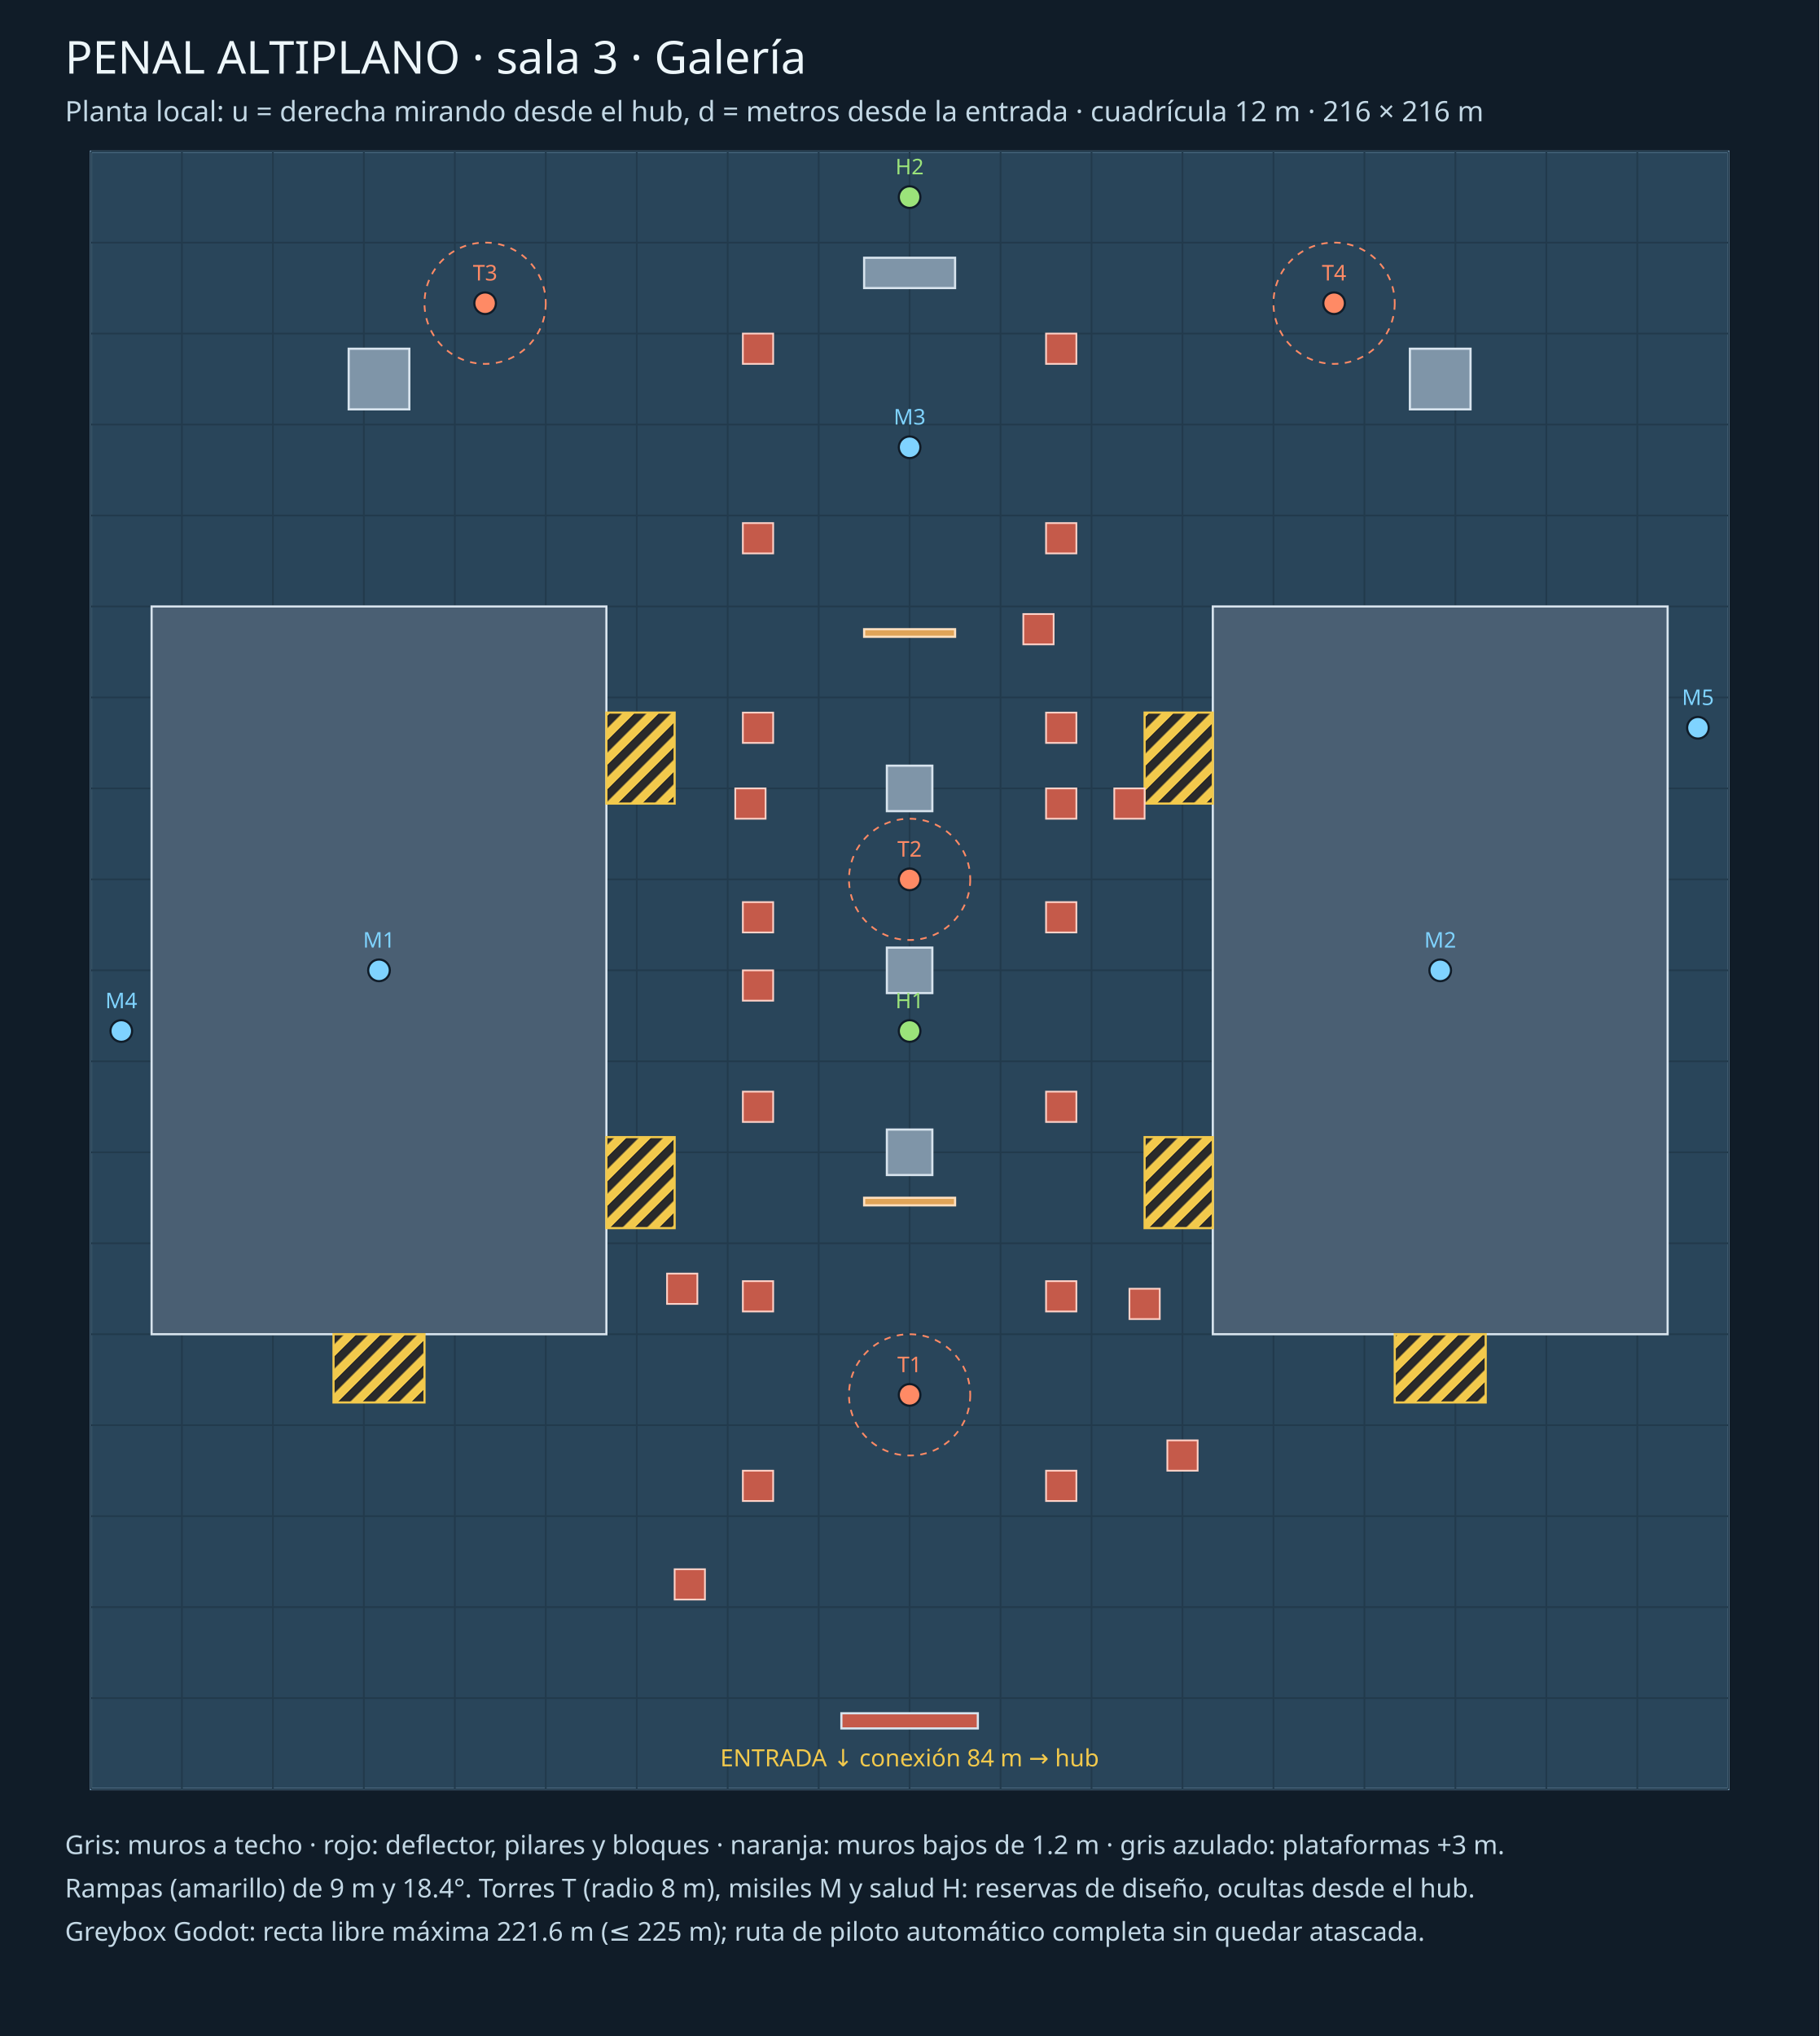
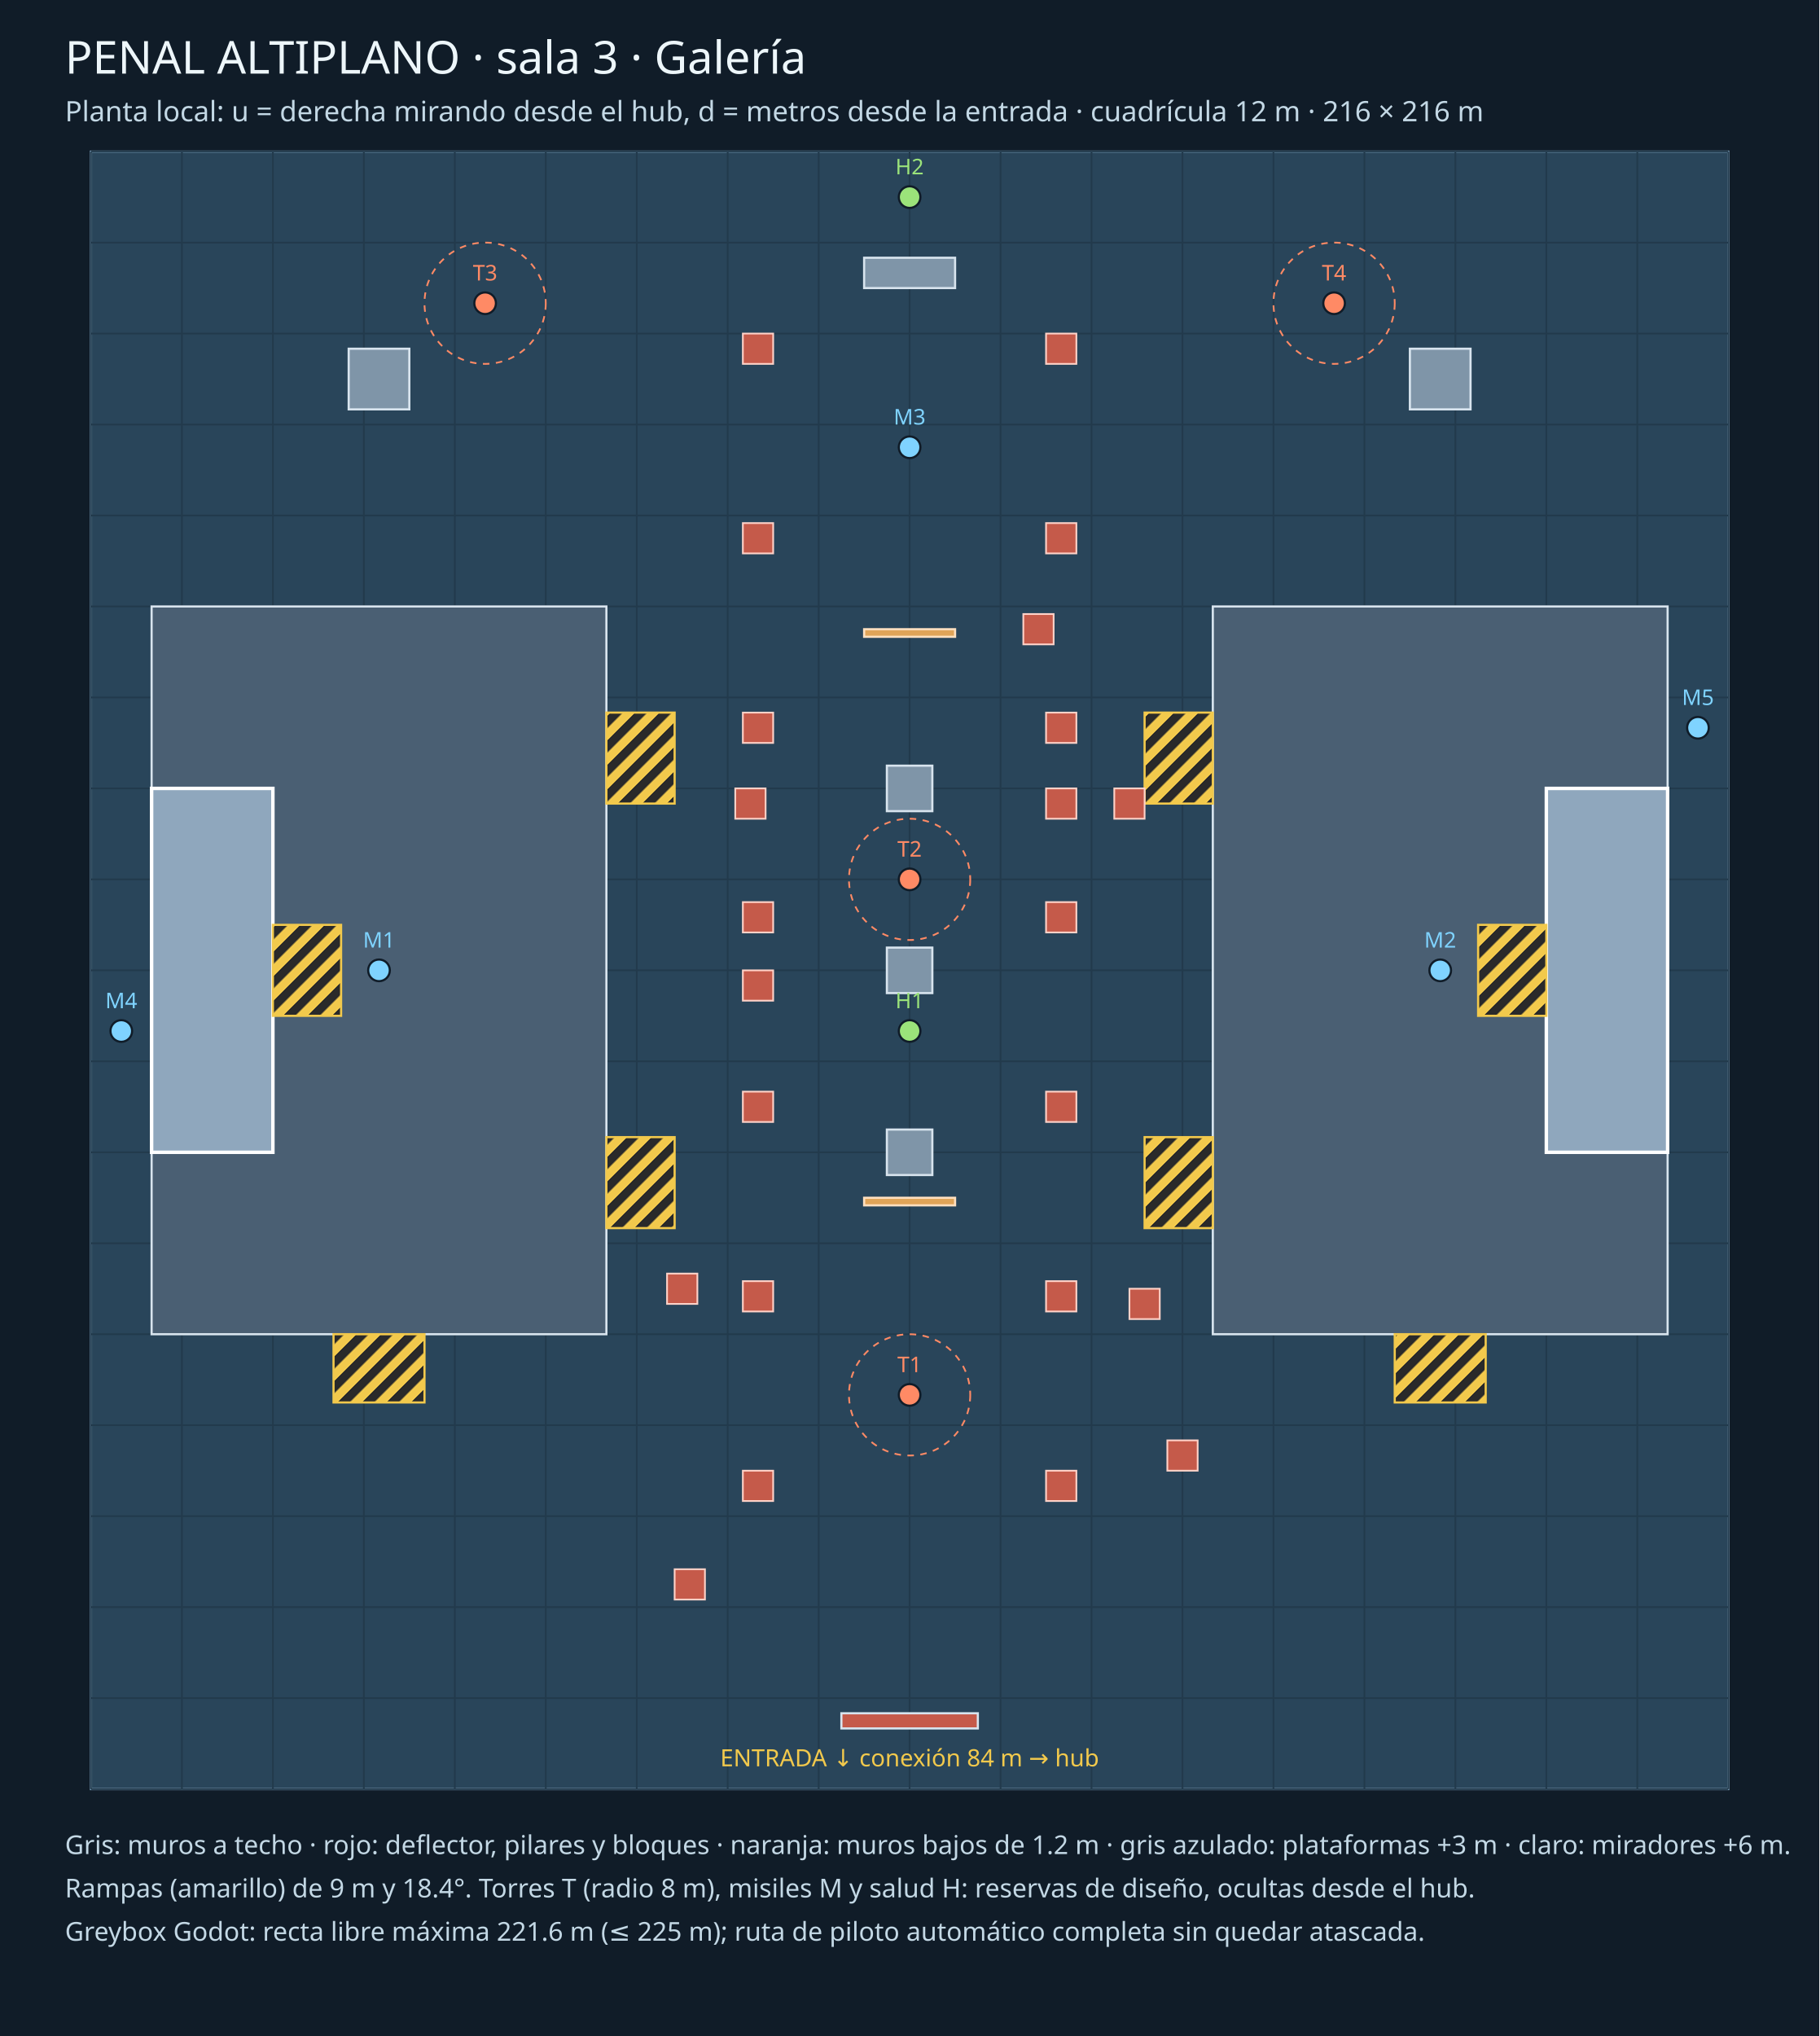
<svg xmlns="http://www.w3.org/2000/svg" width="840" height="940" viewBox="0 0 840 940" font-family="sans-serif">
  <defs>
    <pattern id="haz" width="8" height="8" patternUnits="userSpaceOnUse" patternTransform="rotate(45)">
      <rect width="8" height="8" fill="#f2c94c" />
      <rect width="4" height="8" fill="#2a2a2a" />
    </pattern>
  </defs>
  <rect width="840" height="940" fill="#101c28" />
  <text x="30" y="34" font-size="21" fill="#edf6fa">PENAL ALTIPLANO · sala 3 · Galería</text>
  <text x="30" y="56" font-size="13" fill="#c3d8e5">Planta local: u = derecha mirando desde el hub, d = metros desde la entrada · cuadrícula 12 m · 216 × 216 m</text>
  <rect x="42.0" y="70.0" width="756.0" height="756.0" fill="#29455a" stroke="#8ab1ce" stroke-width="1.0" />
  <g stroke="#223a4c" stroke-width="0.8">
    <line x1="42.0" y1="826.0" x2="42.0" y2="70.0" />
    <line x1="84.0" y1="826.0" x2="84.0" y2="70.0" />
    <line x1="126.0" y1="826.0" x2="126.0" y2="70.0" />
    <line x1="168.0" y1="826.0" x2="168.0" y2="70.0" />
    <line x1="210.0" y1="826.0" x2="210.0" y2="70.0" />
    <line x1="252.0" y1="826.0" x2="252.0" y2="70.0" />
    <line x1="294.0" y1="826.0" x2="294.0" y2="70.0" />
    <line x1="336.0" y1="826.0" x2="336.0" y2="70.0" />
    <line x1="378.0" y1="826.0" x2="378.0" y2="70.0" />
    <line x1="420.0" y1="826.0" x2="420.0" y2="70.0" />
    <line x1="462.0" y1="826.0" x2="462.0" y2="70.0" />
    <line x1="504.0" y1="826.0" x2="504.0" y2="70.0" />
    <line x1="546.0" y1="826.0" x2="546.0" y2="70.0" />
    <line x1="588.0" y1="826.0" x2="588.0" y2="70.0" />
    <line x1="630.0" y1="826.0" x2="630.0" y2="70.0" />
    <line x1="672.0" y1="826.0" x2="672.0" y2="70.0" />
    <line x1="714.0" y1="826.0" x2="714.0" y2="70.0" />
    <line x1="756.0" y1="826.0" x2="756.0" y2="70.0" />
    <line x1="798.0" y1="826.0" x2="798.0" y2="70.0" />
    <line x1="42.0" y1="826.0" x2="798.0" y2="826.0" />
    <line x1="42.0" y1="784.0" x2="798.0" y2="784.0" />
    <line x1="42.0" y1="742.0" x2="798.0" y2="742.0" />
    <line x1="42.0" y1="700.0" x2="798.0" y2="700.0" />
    <line x1="42.0" y1="658.0" x2="798.0" y2="658.0" />
    <line x1="42.0" y1="616.0" x2="798.0" y2="616.0" />
    <line x1="42.0" y1="574.0" x2="798.0" y2="574.0" />
    <line x1="42.0" y1="532.0" x2="798.0" y2="532.0" />
    <line x1="42.0" y1="490.0" x2="798.0" y2="490.0" />
    <line x1="42.0" y1="448.0" x2="798.0" y2="448.0" />
    <line x1="42.0" y1="406.0" x2="798.0" y2="406.0" />
    <line x1="42.0" y1="364.0" x2="798.0" y2="364.0" />
    <line x1="42.0" y1="322.0" x2="798.0" y2="322.0" />
    <line x1="42.0" y1="280.0" x2="798.0" y2="280.0" />
    <line x1="42.0" y1="238.0" x2="798.0" y2="238.0" />
    <line x1="42.0" y1="196.0" x2="798.0" y2="196.0" />
    <line x1="42.0" y1="154.0" x2="798.0" y2="154.0" />
    <line x1="42.0" y1="112.0" x2="798.0" y2="112.0" />
    <line x1="42.0" y1="70.0" x2="798.0" y2="70.0" />
  </g>
  <rect x="70.0" y="280.0" width="210.0" height="336.0" fill="#4a5f73" stroke="#d8e4ee" stroke-width="1.0" />
  <rect x="560.0" y="280.0" width="210.0" height="336.0" fill="#4a5f73" stroke="#d8e4ee" stroke-width="1.0" />
+   <rect x="70.0" y="364.0" width="56.0" height="168.0" fill="#8fa7bd" stroke="#ffffff" stroke-width="1.6" />
+   <rect x="714.0" y="364.0" width="56.0" height="168.0" fill="#8fa7bd" stroke="#ffffff" stroke-width="1.6" />
  <rect x="280.0" y="525.0" width="31.5" height="42.0" fill="url(#haz)" stroke="#f2c94c" stroke-width="1.0" />
  <rect x="280.0" y="329.0" width="31.5" height="42.0" fill="url(#haz)" stroke="#f2c94c" stroke-width="1.0" />
  <rect x="528.5" y="525.0" width="31.5" height="42.0" fill="url(#haz)" stroke="#f2c94c" stroke-width="1.0" />
  <rect x="528.5" y="329.0" width="31.5" height="42.0" fill="url(#haz)" stroke="#f2c94c" stroke-width="1.0" />
  <rect x="154.0" y="616.0" width="42.0" height="31.5" fill="url(#haz)" stroke="#f2c94c" stroke-width="1.0" />
  <rect x="644.0" y="616.0" width="42.0" height="31.5" fill="url(#haz)" stroke="#f2c94c" stroke-width="1.0" />
+   <rect x="126.0" y="427.0" width="31.5" height="42.0" fill="url(#haz)" stroke="#f2c94c" stroke-width="1.0" />
+   <rect x="682.5" y="427.0" width="31.5" height="42.0" fill="url(#haz)" stroke="#f2c94c" stroke-width="1.0" />
  <rect x="343.0" y="679.0" width="14.0" height="14.0" fill="#c55a4a" stroke="#ffd2c8" stroke-width="0.8" />
  <rect x="483.0" y="679.0" width="14.0" height="14.0" fill="#c55a4a" stroke="#ffd2c8" stroke-width="0.8" />
  <rect x="343.0" y="591.5" width="14.0" height="14.0" fill="#c55a4a" stroke="#ffd2c8" stroke-width="0.8" />
  <rect x="483.0" y="591.5" width="14.0" height="14.0" fill="#c55a4a" stroke="#ffd2c8" stroke-width="0.8" />
  <rect x="343.0" y="504.0" width="14.0" height="14.0" fill="#c55a4a" stroke="#ffd2c8" stroke-width="0.8" />
  <rect x="483.0" y="504.0" width="14.0" height="14.0" fill="#c55a4a" stroke="#ffd2c8" stroke-width="0.8" />
  <rect x="343.0" y="416.5" width="14.0" height="14.0" fill="#c55a4a" stroke="#ffd2c8" stroke-width="0.8" />
  <rect x="483.0" y="416.5" width="14.0" height="14.0" fill="#c55a4a" stroke="#ffd2c8" stroke-width="0.8" />
  <rect x="343.0" y="329.0" width="14.0" height="14.0" fill="#c55a4a" stroke="#ffd2c8" stroke-width="0.8" />
  <rect x="483.0" y="329.0" width="14.0" height="14.0" fill="#c55a4a" stroke="#ffd2c8" stroke-width="0.8" />
  <rect x="343.0" y="241.5" width="14.0" height="14.0" fill="#c55a4a" stroke="#ffd2c8" stroke-width="0.8" />
  <rect x="483.0" y="241.5" width="14.0" height="14.0" fill="#c55a4a" stroke="#ffd2c8" stroke-width="0.8" />
  <rect x="343.0" y="154.0" width="14.0" height="14.0" fill="#c55a4a" stroke="#ffd2c8" stroke-width="0.8" />
  <rect x="483.0" y="154.0" width="14.0" height="14.0" fill="#c55a4a" stroke="#ffd2c8" stroke-width="0.8" />
  <rect x="483.0" y="364.0" width="14.0" height="14.0" fill="#c55a4a" stroke="#ffd2c8" stroke-width="0.8" />
  <rect x="339.5" y="364.0" width="14.0" height="14.0" fill="#c55a4a" stroke="#ffd2c8" stroke-width="0.8" />
  <rect x="308.0" y="588.0" width="14.0" height="14.0" fill="#c55a4a" stroke="#ffd2c8" stroke-width="0.8" />
  <rect x="521.5" y="595.0" width="14.0" height="14.0" fill="#c55a4a" stroke="#ffd2c8" stroke-width="0.8" />
  <rect x="539.0" y="665.0" width="14.0" height="14.0" fill="#c55a4a" stroke="#ffd2c8" stroke-width="0.8" />
  <rect x="472.5" y="283.5" width="14.0" height="14.0" fill="#c55a4a" stroke="#ffd2c8" stroke-width="0.8" />
  <rect x="311.5" y="724.5" width="14.0" height="14.0" fill="#c55a4a" stroke="#ffd2c8" stroke-width="0.8" />
  <rect x="514.5" y="364.0" width="14.0" height="14.0" fill="#c55a4a" stroke="#ffd2c8" stroke-width="0.8" />
  <rect x="343.0" y="448.0" width="14.0" height="14.0" fill="#c55a4a" stroke="#ffd2c8" stroke-width="0.8" />
  <rect x="388.5" y="791.0" width="63.0" height="7.0" fill="#c55a4a" stroke="#d8e4ee" stroke-width="1.0" />
  <rect x="399.0" y="553.0" width="42.0" height="3.5" fill="#e0a458" stroke="#ffe0c0" stroke-width="1.0" />
  <rect x="399.0" y="290.5" width="42.0" height="3.5" fill="#e0a458" stroke="#ffe0c0" stroke-width="1.0" />
  <rect x="161.0" y="161.0" width="28.0" height="28.0" fill="#7f95a8" stroke="#d8e4ee" stroke-width="1.0" />
  <rect x="651.0" y="161.0" width="28.0" height="28.0" fill="#7f95a8" stroke="#d8e4ee" stroke-width="1.0" />
  <rect x="399.0" y="119.0" width="42.0" height="14.0" fill="#7f95a8" stroke="#d8e4ee" stroke-width="1.0" />
  <rect x="409.5" y="521.5" width="21.0" height="21.0" fill="#7f95a8" stroke="#d8e4ee" stroke-width="1.0" />
  <rect x="409.5" y="437.5" width="21.0" height="21.0" fill="#7f95a8" stroke="#d8e4ee" stroke-width="1.0" />
  <rect x="409.5" y="353.5" width="21.0" height="21.0" fill="#7f95a8" stroke="#d8e4ee" stroke-width="1.0" />
  <circle cx="420.0" cy="644.0" r="28.0" fill="none" stroke="#ff8a65" stroke-dasharray="3 3" stroke-width="0.8" />
  <circle cx="420.0" cy="644.0" r="5" fill="#ff8a65" stroke="#101c28" />
  <text x="420.0" y="633.5" font-size="10" fill="#ff8a65" text-anchor="middle">T1</text>
  <circle cx="420.0" cy="406.0" r="28.0" fill="none" stroke="#ff8a65" stroke-dasharray="3 3" stroke-width="0.8" />
  <circle cx="420.0" cy="406.0" r="5" fill="#ff8a65" stroke="#101c28" />
  <text x="420.0" y="395.5" font-size="10" fill="#ff8a65" text-anchor="middle">T2</text>
  <circle cx="224.0" cy="140.0" r="28.0" fill="none" stroke="#ff8a65" stroke-dasharray="3 3" stroke-width="0.8" />
  <circle cx="224.0" cy="140.0" r="5" fill="#ff8a65" stroke="#101c28" />
  <text x="224.0" y="129.5" font-size="10" fill="#ff8a65" text-anchor="middle">T3</text>
  <circle cx="616.0" cy="140.0" r="28.0" fill="none" stroke="#ff8a65" stroke-dasharray="3 3" stroke-width="0.8" />
  <circle cx="616.0" cy="140.0" r="5" fill="#ff8a65" stroke="#101c28" />
  <text x="616.0" y="129.5" font-size="10" fill="#ff8a65" text-anchor="middle">T4</text>
  <circle cx="175.0" cy="448.0" r="5" fill="#7fd3ff" stroke="#101c28" />
  <text x="175.0" y="437.5" font-size="10" fill="#7fd3ff" text-anchor="middle">M1</text>
  <circle cx="665.0" cy="448.0" r="5" fill="#7fd3ff" stroke="#101c28" />
  <text x="665.0" y="437.5" font-size="10" fill="#7fd3ff" text-anchor="middle">M2</text>
  <circle cx="420.0" cy="206.5" r="5" fill="#7fd3ff" stroke="#101c28" />
  <text x="420.0" y="196.0" font-size="10" fill="#7fd3ff" text-anchor="middle">M3</text>
  <circle cx="56.0" cy="476.0" r="5" fill="#7fd3ff" stroke="#101c28" />
  <text x="56.0" y="465.5" font-size="10" fill="#7fd3ff" text-anchor="middle">M4</text>
  <circle cx="784.0" cy="336.0" r="5" fill="#7fd3ff" stroke="#101c28" />
  <text x="784.0" y="325.5" font-size="10" fill="#7fd3ff" text-anchor="middle">M5</text>
  <circle cx="420.0" cy="476.0" r="5" fill="#9be37a" stroke="#101c28" />
  <text x="420.0" y="465.5" font-size="10" fill="#9be37a" text-anchor="middle">H1</text>
  <circle cx="420.0" cy="91.0" r="5" fill="#9be37a" stroke="#101c28" />
  <text x="420.0" y="80.5" font-size="10" fill="#9be37a" text-anchor="middle">H2</text>
  <text x="420.0" y="815.5" font-size="11" fill="#f2c94c" text-anchor="middle">ENTRADA ↓ conexión 84 m → hub</text>
-   <text x="30" y="856.0" font-size="12" fill="#c3d8e5">Gris: muros a techo · rojo: deflector, pilares y bloques · naranja: muros bajos de 1.2 m · gris azulado: plataformas +3 m.</text>
+   <text x="30" y="856.0" font-size="12" fill="#c3d8e5">Gris: muros a techo · rojo: deflector, pilares y bloques · naranja: muros bajos de 1.2 m · gris azulado: plataformas +3 m · claro: miradores +6 m.</text>
  <text x="30" y="876.0" font-size="12" fill="#c3d8e5">Rampas (amarillo) de 9 m y 18.4°. Torres T (radio 8 m), misiles M y salud H: reservas de diseño, ocultas desde el hub.</text>
  <text x="30" y="896.0" font-size="12" fill="#c3d8e5">Greybox Godot: recta libre máxima 221.6 m (≤ 225 m); ruta de piloto automático completa sin quedar atascada.</text>
</svg>
